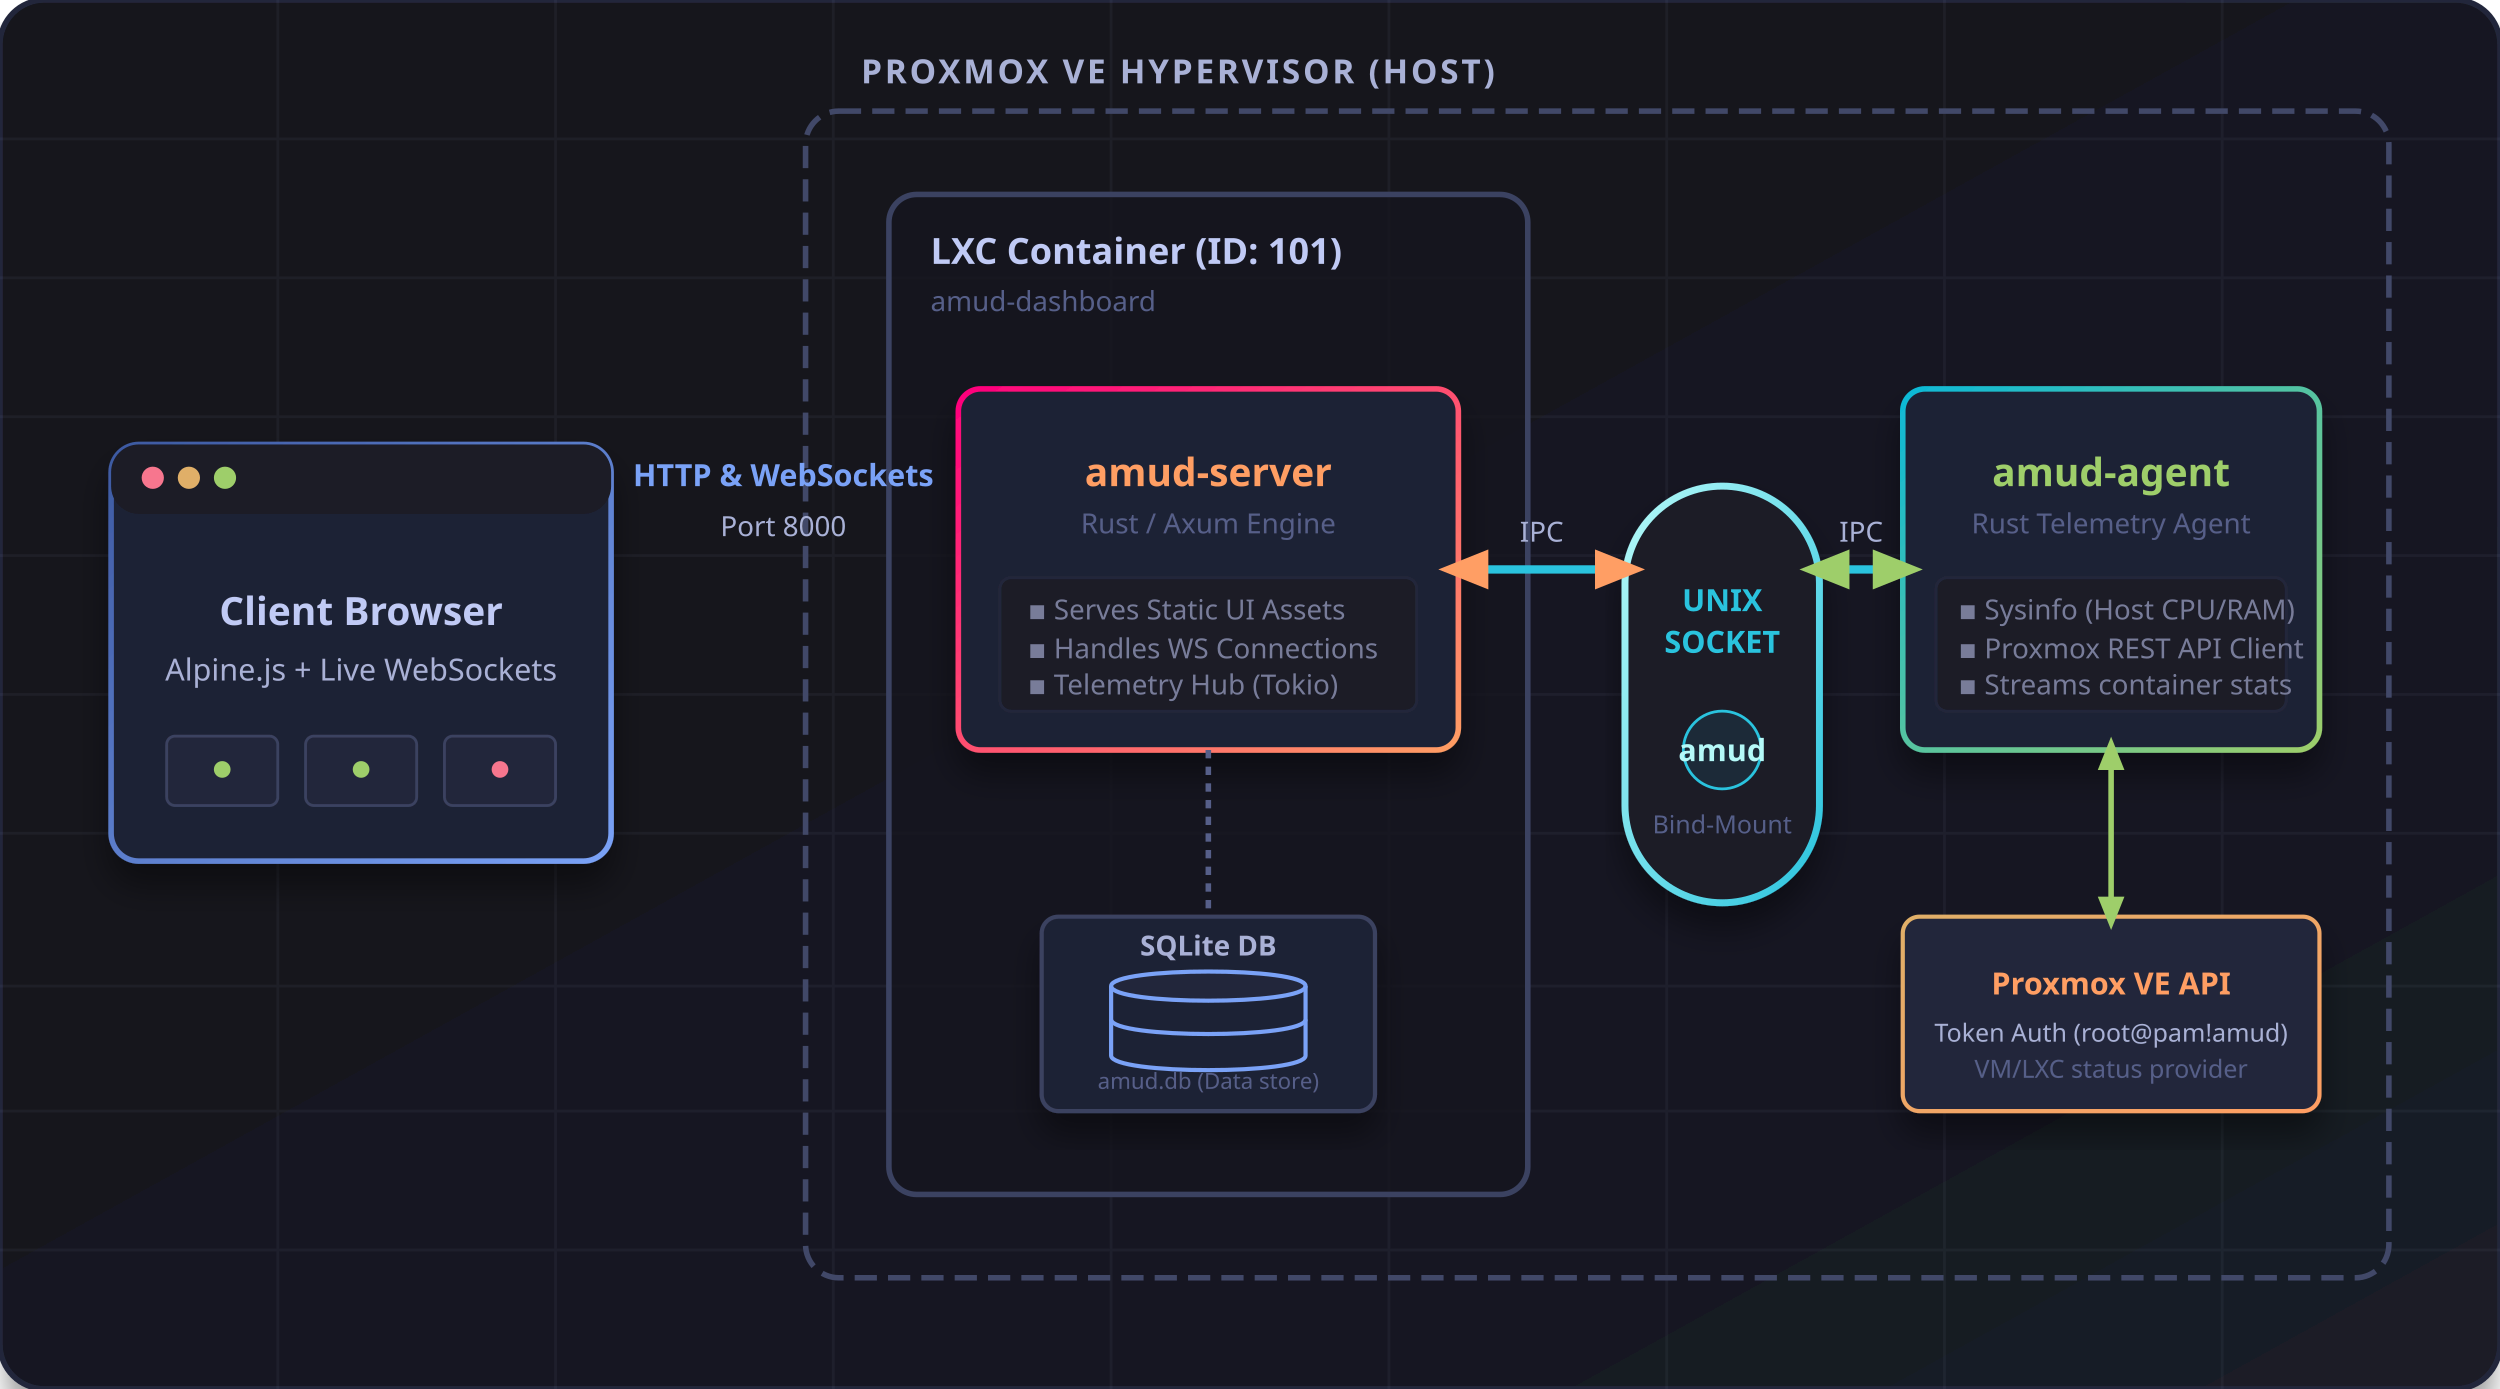
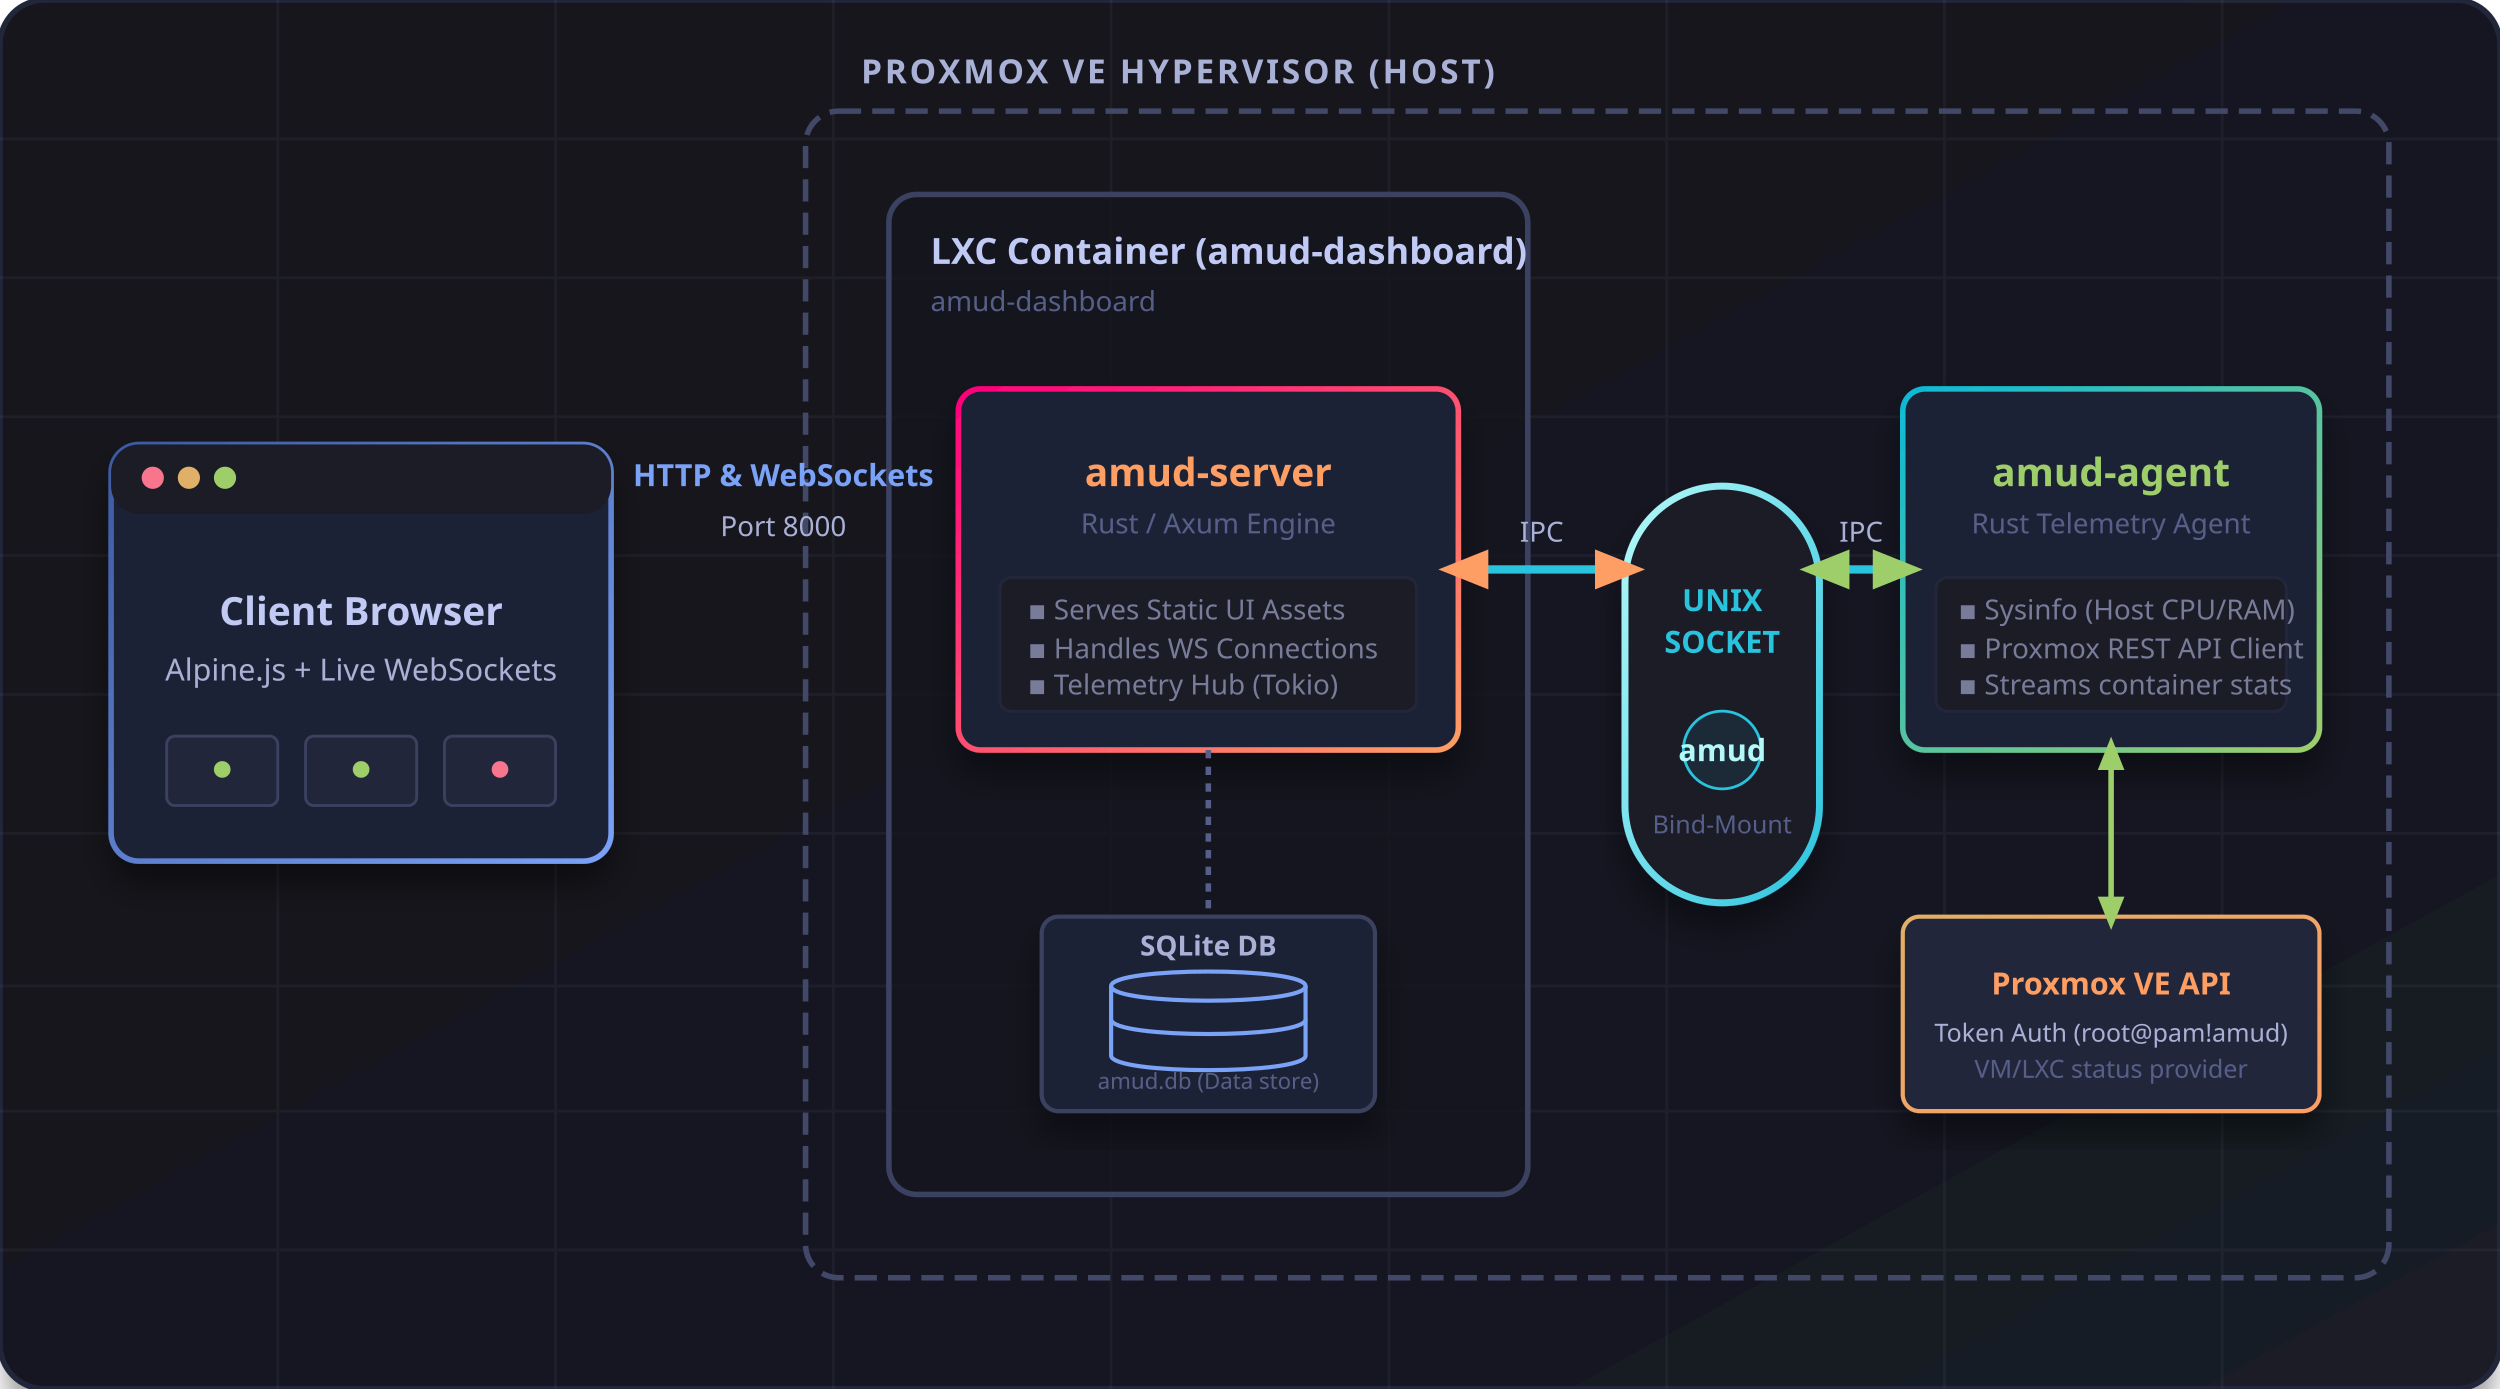
<svg xmlns="http://www.w3.org/2000/svg" viewBox="0 0 900 500" width="100%" height="100%">
  <defs>
    <linearGradient id="bg-grad" x1="0%" y1="0%" x2="100%" y2="100%">
      <stop offset="0%" stop-color="#12131a" />
      <stop offset="100%" stop-color="#1a1b26" />
    </linearGradient>
    <linearGradient id="client-grad" x1="0%" y1="0%" x2="100%" y2="100%">
      <stop offset="0%" stop-color="#3d59a1" />
      <stop offset="100%" stop-color="#7aa2f7" />
    </linearGradient>
    <linearGradient id="server-grad" x1="0%" y1="0%" x2="100%" y2="100%">
      <stop offset="0%" stop-color="#ff007c" />
      <stop offset="100%" stop-color="#ff9e64" />
    </linearGradient>
    <linearGradient id="agent-grad" x1="0%" y1="0%" x2="100%" y2="100%">
      <stop offset="0%" stop-color="#0db9d7" />
      <stop offset="100%" stop-color="#9ece6a" />
    </linearGradient>
    <linearGradient id="socket-grad" x1="0%" y1="0%" x2="100%" y2="100%">
      <stop offset="0%" stop-color="#b4f9f8" />
      <stop offset="100%" stop-color="#2ac3de" />
    </linearGradient>
    <linearGradient id="pve-grad" x1="0%" y1="0%" x2="100%" y2="100%">
      <stop offset="0%" stop-color="#e0af68" />
      <stop offset="100%" stop-color="#ff9e64" />
    </linearGradient>
    <filter id="drop-shadow" x="-10%" y="-10%" width="130%" height="130%">
      <feDropShadow dx="0" dy="8" stdDeviation="6" flood-color="#000" flood-opacity="0.4" />
    </filter>
    <filter id="glow-blue" x="-20%" y="-20%" width="140%" height="140%">
      <feGaussianBlur stdDeviation="4" result="blur" />
      <feComposite in="SourceGraphic" in2="blur" operator="over" />
    </filter>
    <marker id="arrow-blue" viewBox="0 0 10 10" refX="6" refY="5" markerWidth="6" markerHeight="6" orient="auto-start-reverse">
      <path d="M 0 1 L 10 5 L 0 9 z" fill="#7aa2f7" />
    </marker>
    <marker id="arrow-orange" viewBox="0 0 10 10" refX="6" refY="5" markerWidth="6" markerHeight="6" orient="auto-start-reverse">
      <path d="M 0 1 L 10 5 L 0 9 z" fill="#ff9e64" />
    </marker>
    <marker id="arrow-green" viewBox="0 0 10 10" refX="6" refY="5" markerWidth="6" markerHeight="6" orient="auto-start-reverse">
      <path d="M 0 1 L 10 5 L 0 9 z" fill="#9ece6a" />
    </marker>
  </defs>
  <rect width="900" height="500" rx="16" fill="url(#bg-grad)" stroke="#24283b" stroke-width="2" filter="url(#drop-shadow)" />
  <g opacity="0.05">
    <path d="M 0,50 L 900,50 M 0,100 L 900,100 M 0,150 L 900,150 M 0,200 L 900,200 M 0,250 L 900,250 M 0,300 L 900,300 M 0,355 L 900,355 M 0,400 L 900,400 M 0,450 L 900,450" fill="none" stroke="#c0caf5" stroke-width="1" />
    <path d="M 100,0 L 100,500 M 200,0 L 200,500 M 300,0 L 300,500 M 400,0 L 400,500 M 500,0 L 500,500 M 600,0 L 600,500 M 700,0 L 700,500 M 800,0 L 800,500" fill="none" stroke="#c0caf5" stroke-width="1" />
  </g>
  <rect x="290" y="40" width="570" height="420" rx="12" fill="none" stroke="#414868" stroke-width="2" stroke-dasharray="8 4" />
  <text x="310" y="30" fill="#a9b1d6" font-family="system-ui, sans-serif" font-size="12" font-weight="bold" letter-spacing="1">PROXMOX VE HYPERVISOR (HOST)</text>
  <rect x="320" y="70" width="230" height="360" rx="10" fill="#16161e" fill-opacity="0.8" stroke="#3b4261" stroke-width="2" />
-   <text x="335" y="95" fill="#c0caf5" font-family="system-ui, sans-serif" font-size="13" font-weight="bold">LXC Container (ID: 101)</text>
+   <text x="335" y="95" fill="#c0caf5" font-family="system-ui, sans-serif" font-size="13" font-weight="bold">LXC Container (amud-dashboard)</text>
  <text x="335" y="112" fill="#565f89" font-family="system-ui, sans-serif" font-size="10">amud-dashboard</text>
  <g transform="translate(40, 160)" filter="url(#drop-shadow)">
    <rect width="180" height="150" rx="10" fill="#1f2335" stroke="url(#client-grad)" stroke-width="2" />
    <rect width="180" height="25" rx="10" fill="#1a1b26" />
    <circle cx="15" cy="12" r="4" fill="#f7768e" />
    <circle cx="28" cy="12" r="4" fill="#e0af68" />
    <circle cx="41" cy="12" r="4" fill="#9ece6a" />
    <text x="90" y="65" fill="#c0caf5" font-family="system-ui, sans-serif" font-size="14" font-weight="bold" text-anchor="middle">Client Browser</text>
    <text x="90" y="85" fill="#a9b1d6" font-family="system-ui, sans-serif" font-size="11" text-anchor="middle">Alpine.js + Live WebSockets</text>
    <rect x="20" y="105" width="40" height="25" rx="3" fill="#24283b" stroke="#3b4261" />
    <rect x="70" y="105" width="40" height="25" rx="3" fill="#24283b" stroke="#3b4261" />
    <rect x="120" y="105" width="40" height="25" rx="3" fill="#24283b" stroke="#3b4261" />
    <circle cx="40" cy="117" r="3" fill="#9ece6a" />
    <circle cx="90" cy="117" r="3" fill="#9ece6a" />
    <circle cx="140" cy="117" r="3" fill="#f7768e" />
  </g>
  <g transform="translate(345, 140)" filter="url(#drop-shadow)">
    <rect width="180" height="130" rx="8" fill="#1f2335" stroke="url(#server-grad)" stroke-width="2" />
    <text x="90" y="35" fill="#ff9e64" font-family="system-ui, sans-serif" font-size="14" font-weight="bold" text-anchor="middle">amud-server</text>
    <text x="90" y="52" fill="#565f89" font-family="system-ui, sans-serif" font-size="10" text-anchor="middle">Rust / Axum Engine</text>
    <rect x="15" y="68" width="150" height="48" rx="4" fill="#1a1b26" stroke="#24283b" />
    <text x="25" y="83" fill="#787c99" font-family="system-ui, sans-serif" font-size="10">▪ Serves Static UI Assets</text>
    <text x="25" y="97" fill="#787c99" font-family="system-ui, sans-serif" font-size="10">▪ Handles WS Connections</text>
    <text x="25" y="110" fill="#787c99" font-family="system-ui, sans-serif" font-size="10">▪ Telemetry Hub (Tokio)</text>
  </g>
  <g transform="translate(375, 330)" filter="url(#drop-shadow)">
    <rect width="120" height="70" rx="6" fill="#1f2335" stroke="#3b4261" stroke-width="1.5" />
    <path d="M 25,25 C 25,18 95,18 95,25 C 95,32 25,32 25,25 Z" fill="#24283b" stroke="#7aa2f7" stroke-width="1.5" />
    <path d="M 25,25 L 25,50 C 25,57 95,57 95,50 L 95,25" fill="none" stroke="#7aa2f7" stroke-width="1.5" />
    <path d="M 25,37 C 25,44 95,44 95,37" fill="none" stroke="#7aa2f7" stroke-width="1.5" />
    <text x="60" y="14" fill="#a9b1d6" font-family="system-ui, sans-serif" font-size="10" font-weight="bold" text-anchor="middle">SQLite DB</text>
    <text x="60" y="62" fill="#565f89" font-family="system-ui, sans-serif" font-size="8" text-anchor="middle">amud.db (Data store)</text>
  </g>
  <path d="M 435,270 L 435,330" fill="none" stroke="#565f89" stroke-width="2" stroke-dasharray="3 3" />
  <g transform="translate(585, 175)" filter="url(#drop-shadow)">
    <rect width="70" height="150" rx="35" fill="#1a1b26" stroke="url(#socket-grad)" stroke-width="2.5" />
    <text x="35" y="45" fill="#2ac3de" font-family="system-ui, sans-serif" font-size="11" font-weight="bold" text-anchor="middle">UNIX</text>
    <text x="35" y="60" fill="#2ac3de" font-family="system-ui, sans-serif" font-size="11" font-weight="bold" text-anchor="middle">SOCKET</text>
    <circle cx="35" cy="95" r="14" fill="#2ac3de" fill-opacity="0.1" stroke="#2ac3de" stroke-width="1" />
    <text x="35" y="99" fill="#b4f9f8" font-family="system-ui, sans-serif" font-size="11" font-weight="bold" text-anchor="middle">amud</text>
    <text x="35" y="125" fill="#565f89" font-family="system-ui, sans-serif" font-size="9" text-anchor="middle">Bind-Mount</text>
  </g>
  <g transform="translate(685, 140)" filter="url(#drop-shadow)">
    <rect width="150" height="130" rx="8" fill="#1f2335" stroke="url(#agent-grad)" stroke-width="2" />
    <text x="75" y="35" fill="#9ece6a" font-family="system-ui, sans-serif" font-size="14" font-weight="bold" text-anchor="middle">amud-agent</text>
    <text x="75" y="52" fill="#565f89" font-family="system-ui, sans-serif" font-size="10" text-anchor="middle">Rust Telemetry Agent</text>
    <rect x="12" y="68" width="126" height="48" rx="4" fill="#1a1b26" stroke="#24283b" />
    <text x="20" y="83" fill="#787c99" font-family="system-ui, sans-serif" font-size="10">▪ Sysinfo (Host CPU/RAM)</text>
    <text x="20" y="97" fill="#787c99" font-family="system-ui, sans-serif" font-size="10">▪ Proxmox REST API Client</text>
    <text x="20" y="110" fill="#787c99" font-family="system-ui, sans-serif" font-size="10">▪ Streams container stats</text>
  </g>
  <g transform="translate(685, 330)" filter="url(#drop-shadow)">
    <rect width="150" height="70" rx="6" fill="#24283b" stroke="url(#pve-grad)" stroke-width="1.5" />
    <text x="75" y="28" fill="#ff9e64" font-family="system-ui, sans-serif" font-size="11" font-weight="bold" text-anchor="middle">Proxmox VE API</text>
    <text x="75" y="45" fill="#a9b1d6" font-family="system-ui, sans-serif" font-size="9" text-anchor="middle">Token Auth (root@pam!amud)</text>
    <text x="75" y="58" fill="#565f89" font-family="system-ui, sans-serif" font-size="9" text-anchor="middle">VM/LXC status provider</text>
  </g>
  <path d="M 760,270 L 760,330" fill="none" stroke="#9ece6a" stroke-width="2" marker-end="url(#arrow-green)" marker-start="url(#arrow-green)" />
  <path d="M 220,205 L 345,205" fill="none" stroke="#7aa2f7" stroke-width="3" marker-end="url(#arrow-blue)" marker-start="url(#arrow-blue)" filter="url(#glow-blue)" />
  <text x="282" y="175" fill="#7aa2f7" font-family="system-ui, sans-serif" font-size="11" font-weight="bold" text-anchor="middle">HTTP &amp; WebSockets</text>
  <text x="282" y="193" fill="#a9b1d6" font-family="system-ui, sans-serif" font-size="10" text-anchor="middle">Port 8000</text>
  <path d="M 525,205 L 585,205" fill="none" stroke="#2ac3de" stroke-width="3" marker-end="url(#arrow-orange)" marker-start="url(#arrow-orange)" />
  <text x="555" y="195" fill="#a9b1d6" font-family="system-ui, sans-serif" font-size="10" text-anchor="middle">IPC</text>
  <path d="M 655,205 L 685,205" fill="none" stroke="#2ac3de" stroke-width="3" marker-end="url(#arrow-green)" marker-start="url(#arrow-green)" />
  <text x="670" y="195" fill="#a9b1d6" font-family="system-ui, sans-serif" font-size="10" text-anchor="middle">IPC</text>
</svg>
